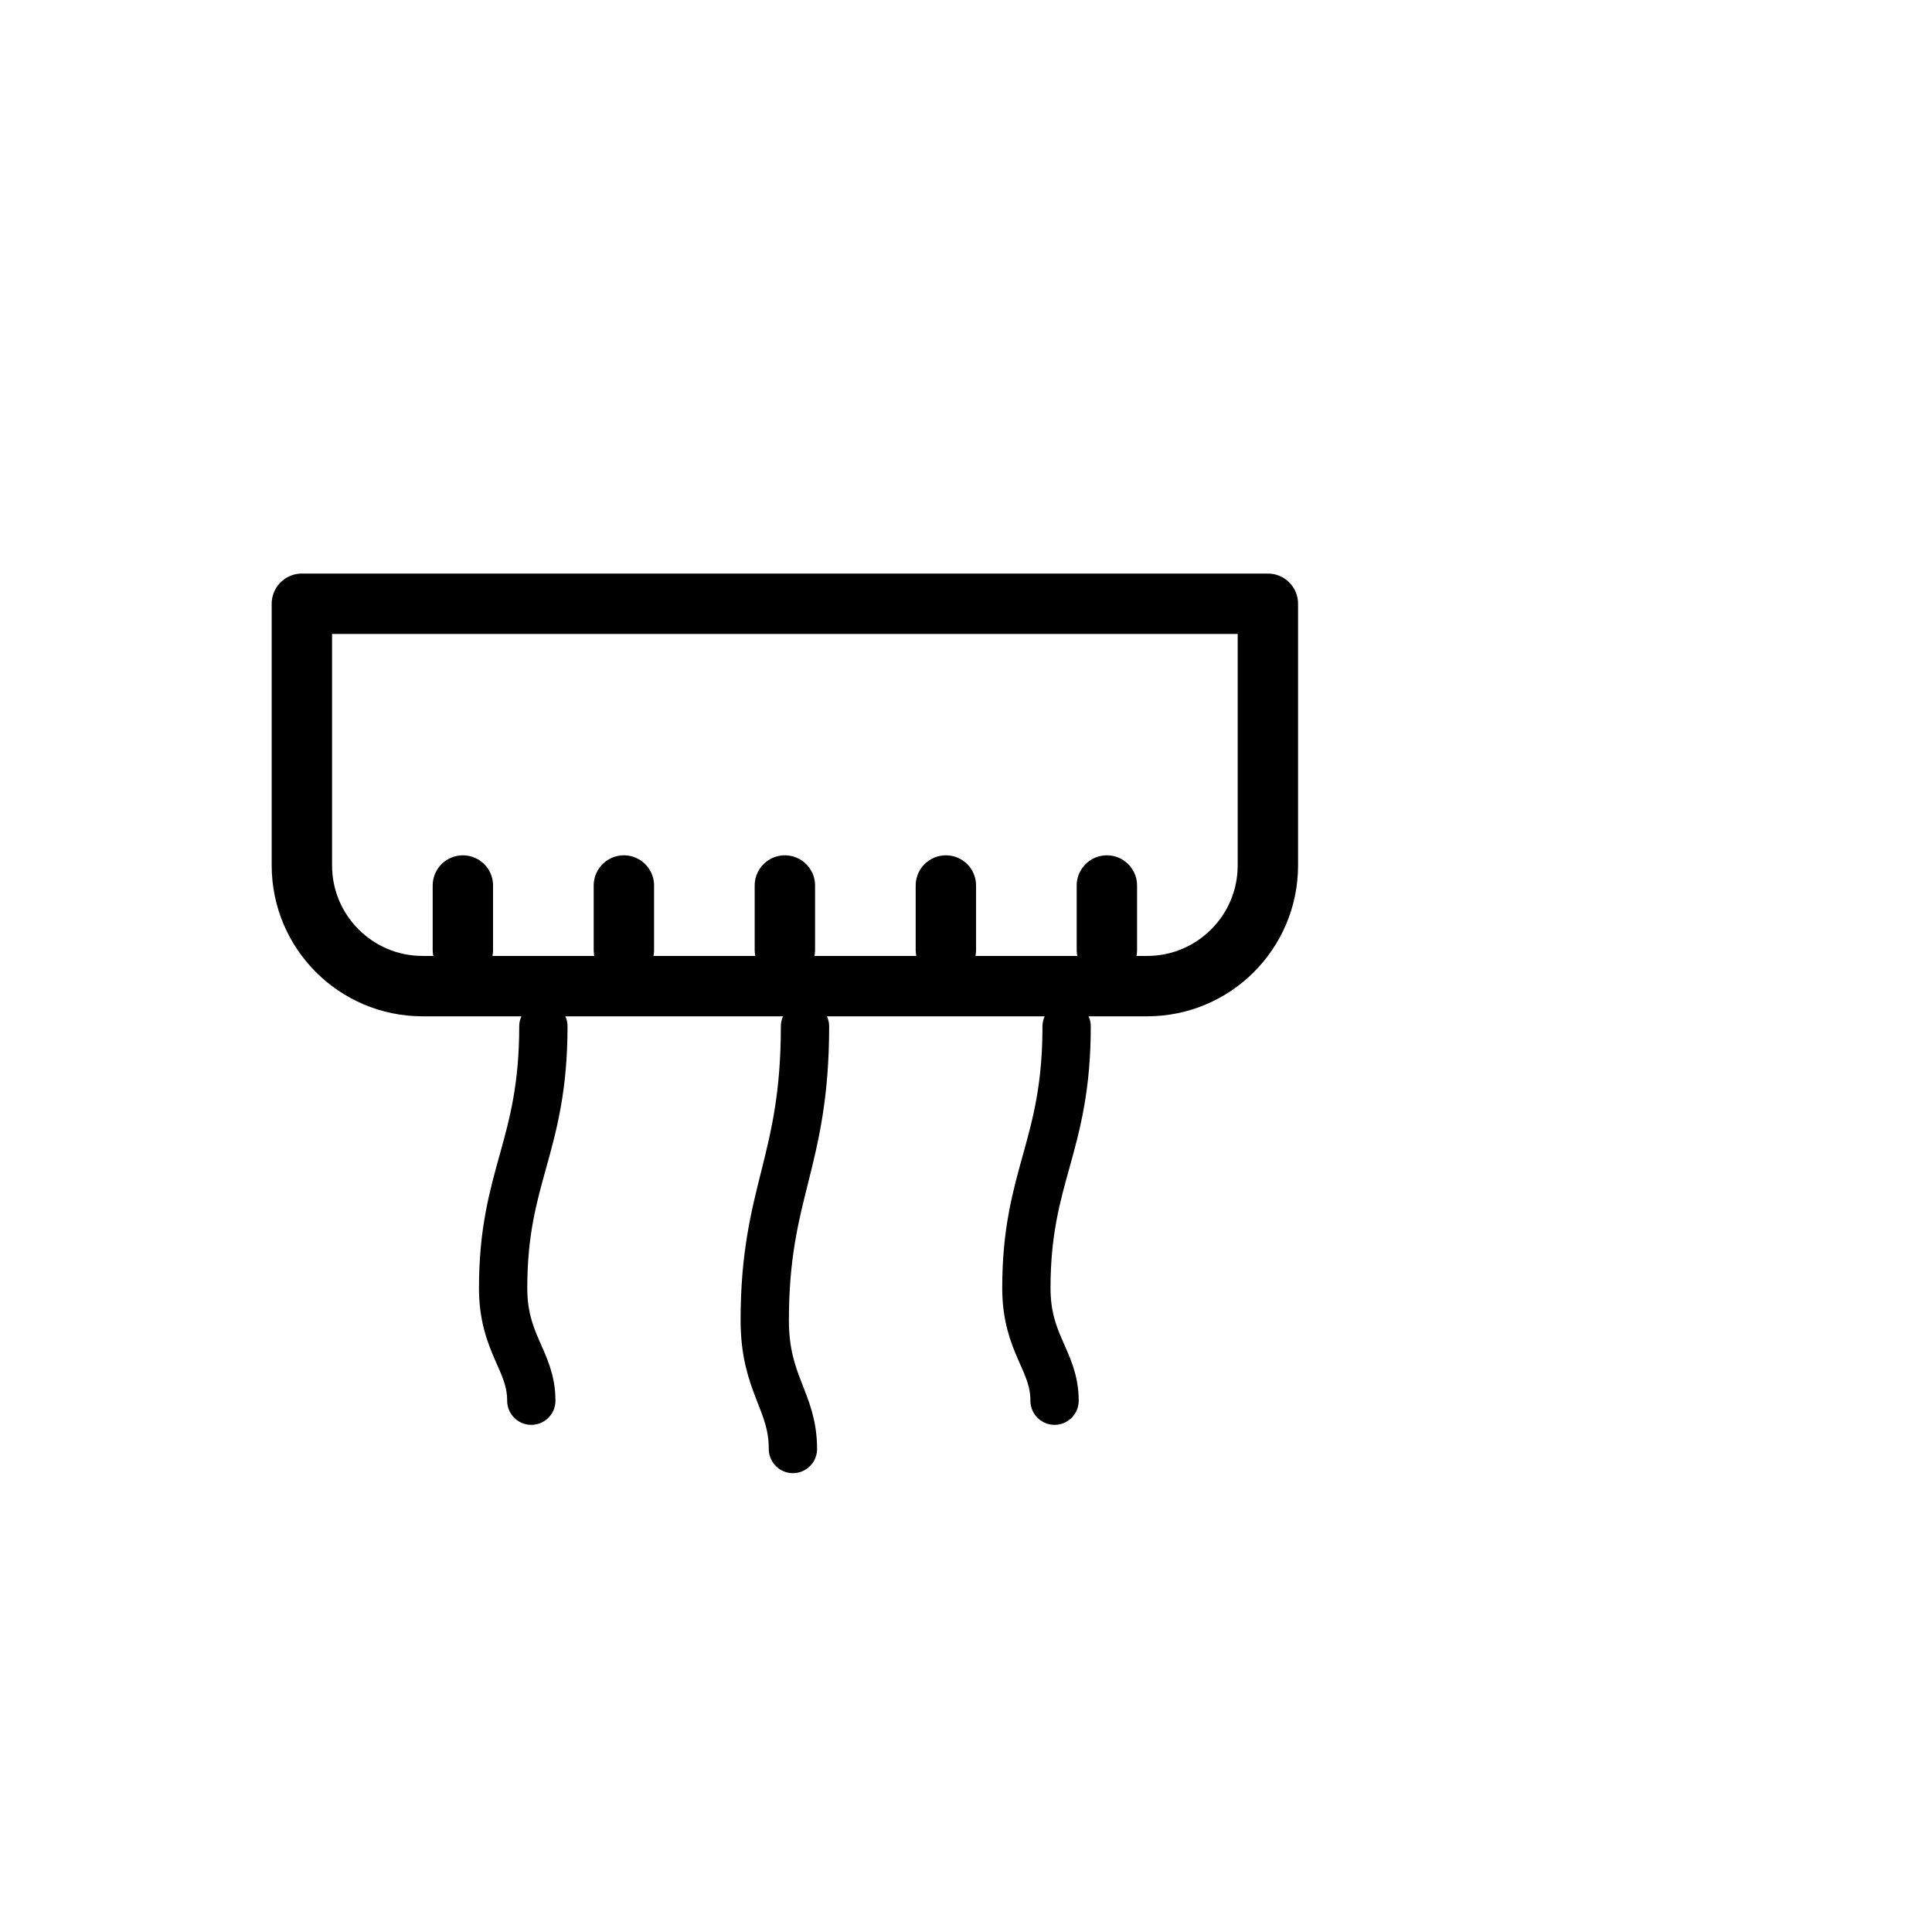
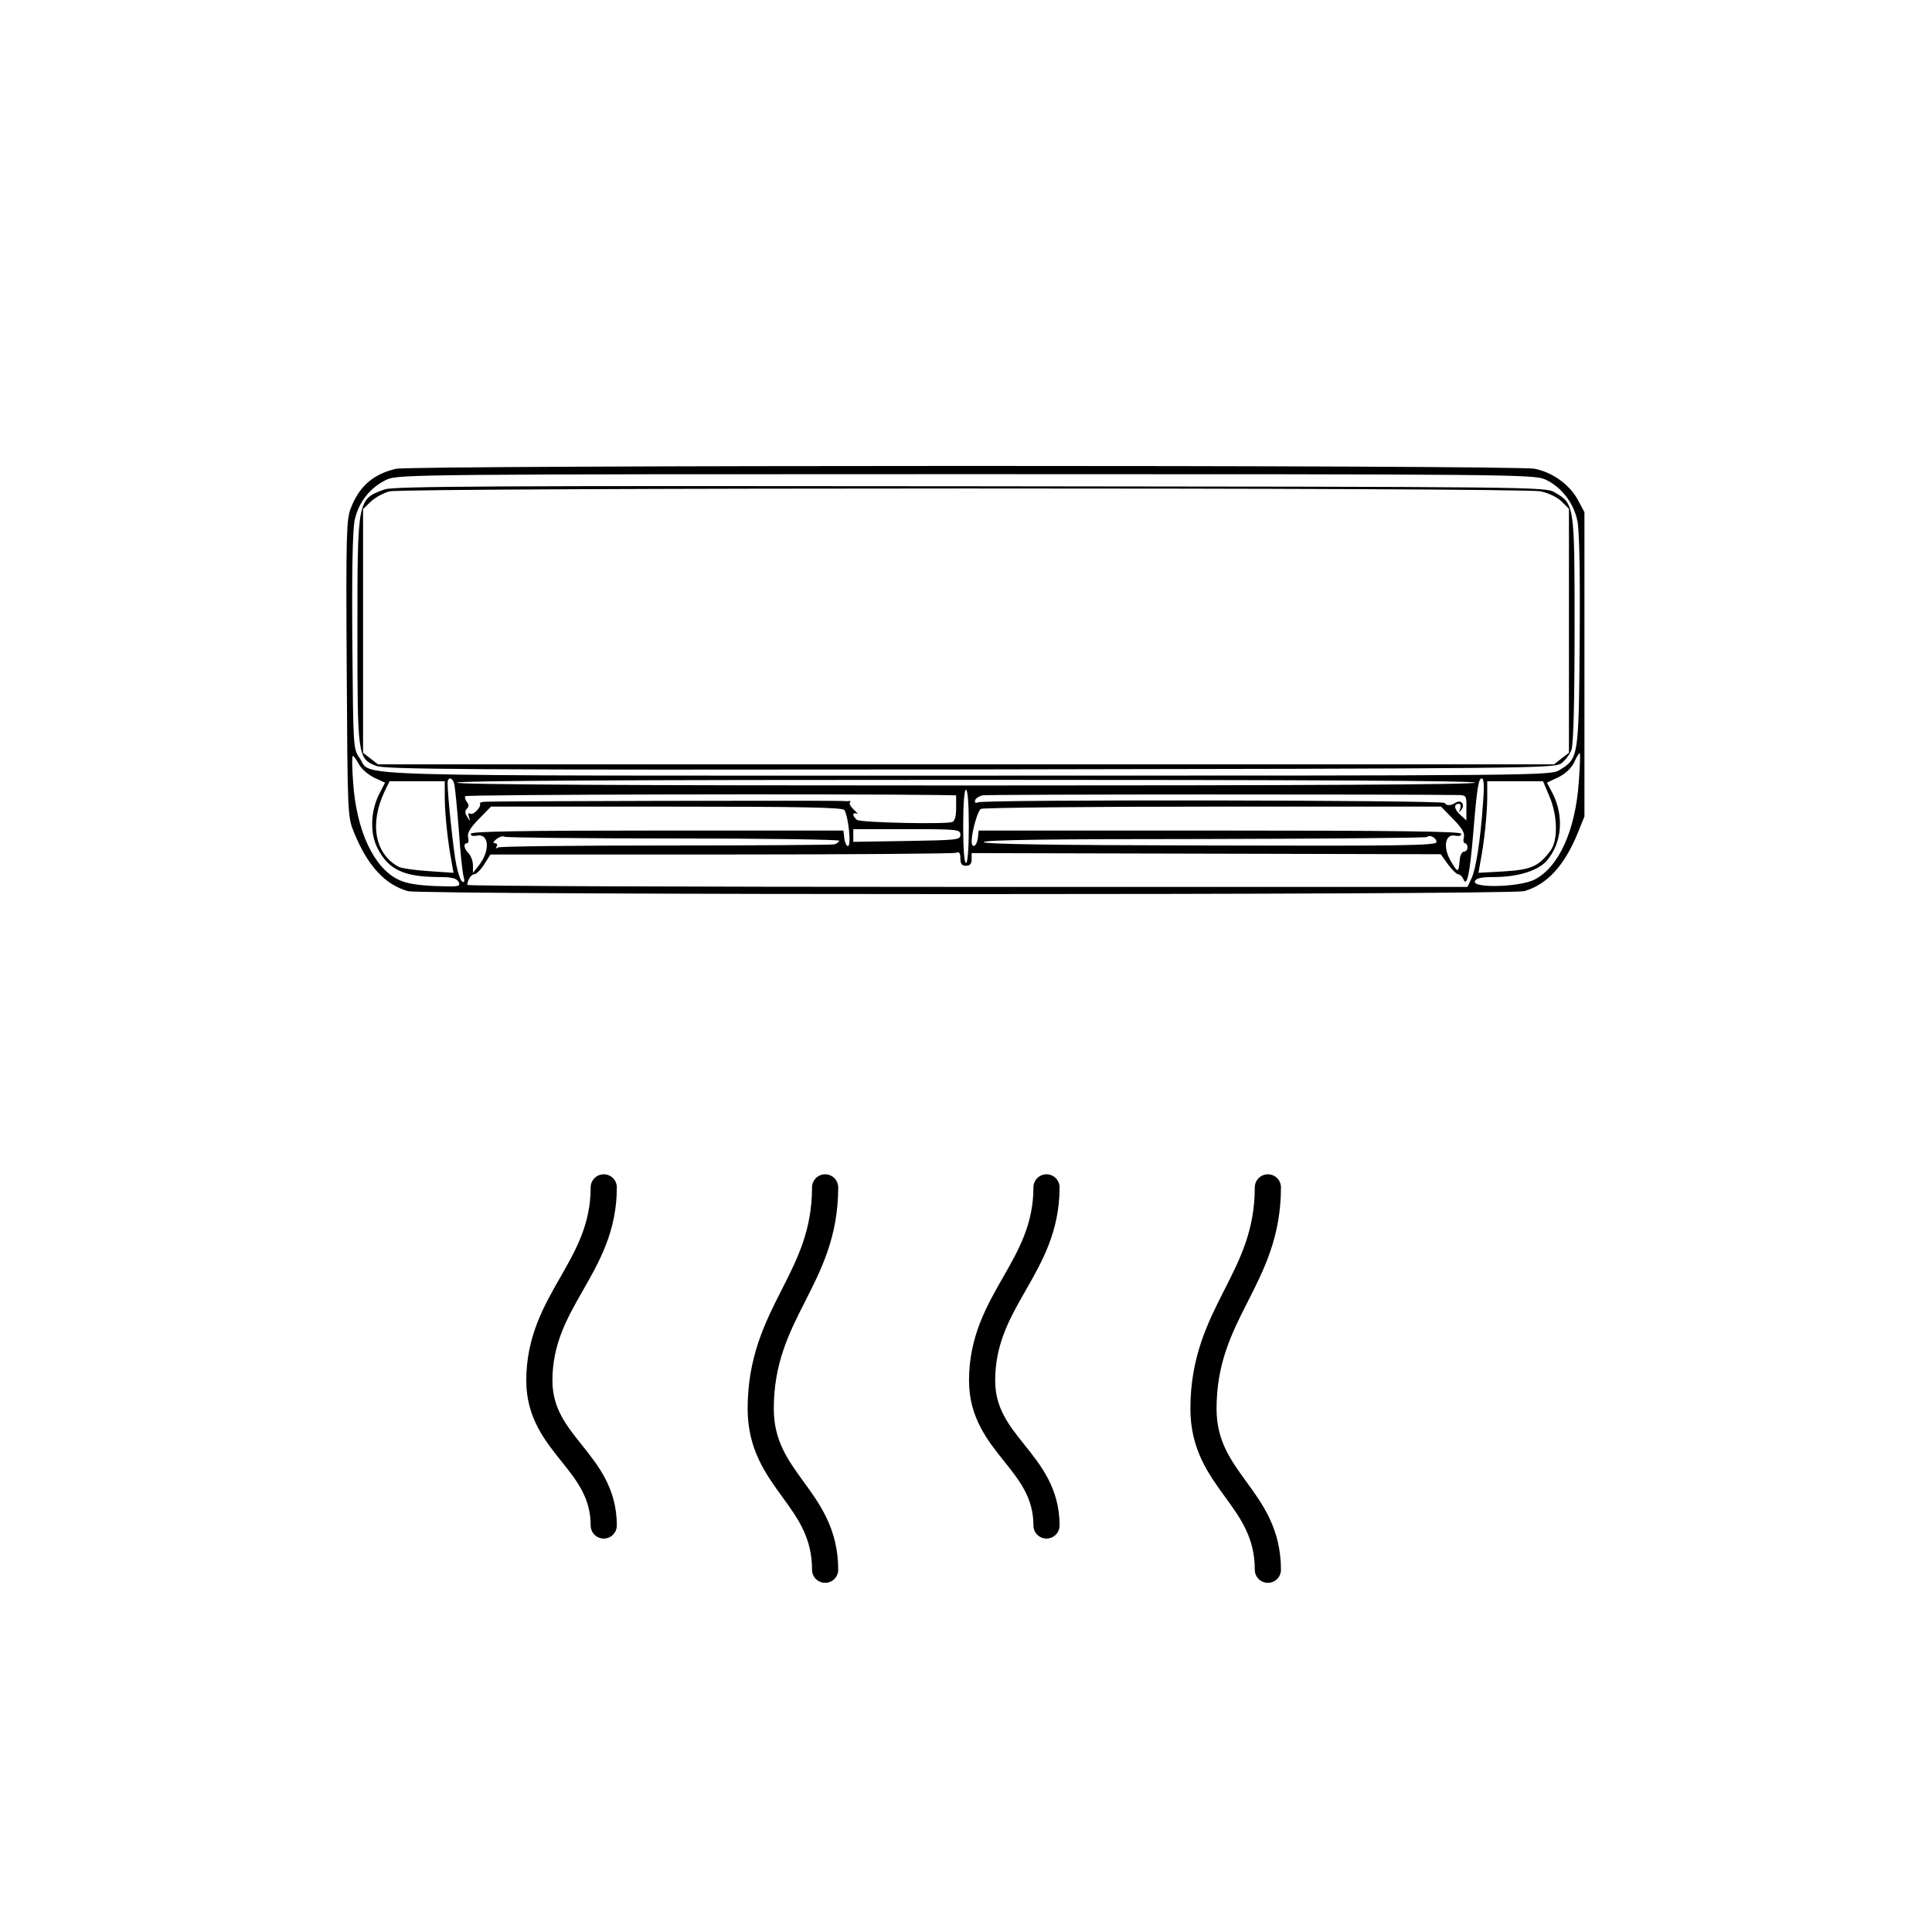
<svg xmlns="http://www.w3.org/2000/svg" version="1.1" viewBox="0 0 960 960" xml:space="preserve">
-   <g fill="none" stroke="#000000" stroke-width="30" stroke-linecap="round" stroke-linejoin="round">
-     <path d="M150,300 h480 v130 a60,60 0 0 1 -60,60 H210 a60,60 0 0 1 -60,-60 Z" />
-     <line x1="230" y1="440" x2="230" y2="472" />
-     <line x1="310" y1="440" x2="310" y2="472" />
-     <line x1="390" y1="440" x2="390" y2="472" />
-     <line x1="470" y1="440" x2="470" y2="472" />
-     <line x1="550" y1="440" x2="550" y2="472" />
-     <path d="M270,510 C270,570 250,584 250,640 C250,668 264,676 264,696" stroke-width="24" />
-     <path d="M400,510 C400,578 380,592 380,656 C380,688 394,696 394,720" stroke-width="24" />
-     <path d="M530,510 C530,570 510,584 510,640 C510,668 524,676 524,696" stroke-width="24" />
+   <svg x="60" y="140" width="840" height="474" viewBox="0 0 600 338" preserveAspectRatio="xMidYMid meet">
+     <g transform="translate(0,338) scale(0.1,-0.1)" fill="#000000" stroke="none">
+       <path d="M977 2719 c-82 -19 -131 -63 -161 -141 -15 -38 -17 -101 -14 -568 3 -522 3 -525 26 -582 48 -118 110 -185 191 -208 50 -14 3912 -14 3962 0 81 23 143 90 191 208 l23 57 0 540 0 540 -23 43 c-29 54 -89 98 -153 111 -62 14 -3985 13 -4042 0z m4079 -38 c56 -25 101 -83 114 -147 7 -33 10 -185 8 -425 -3 -415 -4 -418 -71 -459 -31 -20 -67 -20 -2105 -20 -2285 0 -2106 -5 -2154 62 -23 33 -23 34 -26 411 -2 256 1 396 8 433 14 65 56 118 115 145 38 18 127 19 2055 19 1939 0 2017 -1 2056 -19z m119 -1073 c-12 -174 -72 -305 -159 -348 -55 -26 -219 -30 -210 -5 5 11 22 15 68 15 85 0 159 23 189 60 52 62 60 156 19 237 l-20 38 40 19 c25 12 45 31 56 52 8 19 18 34 20 34 3 0 1 -46 -3 -102z m-4330 63 c8 -16 32 -37 54 -48 l39 -18 -20 -39 c-32 -62 -34 -142 -6 -195 39 -75 92 -100 215 -101 49 0 64 -4 72 -17 8 -17 2 -18 -82 -15 -65 3 -104 9 -132 23 -87 42 -148 173 -160 342 -4 53 -5 97 -1 97 3 0 12 -13 21 -29z m339 -73 c3 -13 10 -86 16 -163 5 -77 13 -151 17 -164 4 -16 3 -22 -5 -17 -6 3 -15 30 -21 59 -10 47 -31 247 -31 290 0 25 19 21 24 -5z m3623 7 c-3 -7 -614 -10 -1807 -10 -1193 0 -1804 3 -1807 10 -2 7 605 10 1807 10 1202 0 1809 -3 1807 -10z m28 -72 c-9 -132 -25 -234 -41 -268 l-14 -30 -1775 0 c-976 0 -1775 3 -1775 7 0 17 14 38 25 38 7 0 23 16 35 35 l22 35 818 0 c450 0 825 3 834 6 12 5 16 0 16 -20 0 -19 5 -26 20 -26 14 0 20 7 20 23 l0 22 832 -2 833 -2 25 -35 c14 -19 30 -35 36 -36 7 0 15 -8 19 -17 13 -32 23 18 35 159 14 170 19 198 31 198 7 0 9 -29 4 -87z m-3685 15 c1 -61 11 -157 25 -228 l6 -35 -88 6 c-48 3 -97 10 -108 16 -83 46 -103 153 -48 268 l17 35 98 0 98 0 0 -62z m3920 10 c30 -69 32 -158 4 -195 -41 -55 -68 -67 -165 -73 l-90 -5 6 35 c14 71 24 167 25 228 l0 62 99 0 99 0 22 -52z m-2060 -108 c0 -80 -4 -130 -10 -130 -6 0 -10 50 -10 130 0 80 4 130 10 130 6 0 10 -50 10 -130z m-100 111 l55 -1 0 -45 c0 -31 -5 -47 -15 -50 -29 -8 -325 -2 -337 8 -7 5 -13 14 -13 19 0 5 6 6 13 3 6 -4 2 2 -10 13 -12 11 -19 23 -15 27 4 3 2 6 -3 5 -6 -1 -14 -1 -20 0 -12 2 -1253 0 -1277 -3 -9 -1 -15 -4 -13 -7 6 -10 -24 -42 -34 -35 -7 4 -9 -1 -5 -12 5 -17 5 -17 -6 0 -9 14 -9 22 -1 30 7 7 7 14 0 23 -6 7 -9 17 -6 21 4 6 1330 9 1687 4z m1841 0 c24 -1 26 -4 25 -46 l0 -44 -23 21 c-21 20 -23 38 -3 38 5 0 7 -8 4 -17 -5 -15 -4 -16 5 -3 13 18 -2 36 -21 24 -17 -11 -32 -12 -39 -1 -7 10 -1642 13 -1658 2 -7 -4 -10 -1 -9 7 2 7 14 15 27 18 19 4 1532 4 1692 1z m-2183 -53 c14 -19 26 -128 13 -128 -5 0 -11 12 -13 28 l-3 27 -659 0 c-477 0 -660 -3 -663 -11 -2 -7 5 -10 21 -7 44 9 48 -55 6 -107 l-20 -25 0 27 c0 15 -7 33 -15 42 -17 16 -20 36 -6 36 5 0 7 9 4 21 -4 15 6 32 38 65 l43 44 622 0 c485 0 624 -3 632 -12z m2161 -32 c32 -33 42 -50 38 -65 -3 -12 -1 -21 4 -21 5 0 9 -7 9 -15 0 -8 -6 -15 -13 -15 -7 0 -14 -14 -15 -32 -4 -44 -6 -44 -31 -2 -29 49 -21 98 15 91 16 -3 23 0 21 7 -3 8 -237 11 -858 11 l-854 0 -3 -27 c-4 -30 -22 -39 -22 -10 1 34 21 107 33 114 7 4 377 8 822 8 l811 0 43 -44z m-1749 -56 c0 -18 -9 -19 -190 -22 l-190 -3 0 23 0 22 190 0 c182 0 190 -1 190 -20z m-1019 -13 c324 0 589 -4 589 -8 0 -4 -8 -10 -17 -13 -10 -2 -280 -4 -600 -4 -320 0 -587 -3 -594 -7 -8 -5 -10 -4 -5 3 4 7 1 12 -6 12 -8 1 -6 6 6 15 10 8 23 12 28 8 6 -3 275 -6 599 -6z m2709 -13 c0 -12 -123 -14 -805 -12 -568 1 -804 5 -802 12 3 8 238 11 785 11 430 1 784 4 788 7 10 10 34 -3 34 -18z" />
+       <path d="M937 2646 c-97 -35 -97 -33 -97 -501 0 -444 1 -454 65 -480 30 -13 300 -15 2107 -13 1984 3 2074 4 2100 21 14 10 31 32 37 49 7 20 11 170 11 427 0 443 0 445 -70 486 -35 20 -44 20 -2075 22 -1689 2 -2046 0 -2078 -11z m4102 -7 c29 -6 60 -21 75 -36 l26 -26 0 -433 0 -433 -26 -20 -27 -21 -2087 0 -2087 0 -27 21 -26 20 0 433 0 432 28 27 c15 14 45 31 67 36 59 13 4020 14 4084 0z" />
+     </g>
+   </svg>
+   <g fill="none" stroke="#000000" stroke-width="13" stroke-linecap="round" stroke-linejoin="round">
+     <path d="M300,590 C300,630 268,646 268,686 C268,718 300,726 300,758" />
+     <path d="M410,590 C410,636 378,652 378,700 C378,736 410,744 410,780" />
+     <path d="M520,590 C520,630 488,646 488,686 C488,718 520,726 520,758" />
+     <path d="M630,590 C630,636 598,652 598,700 C598,736 630,744 630,780" />
  </g>
</svg>
